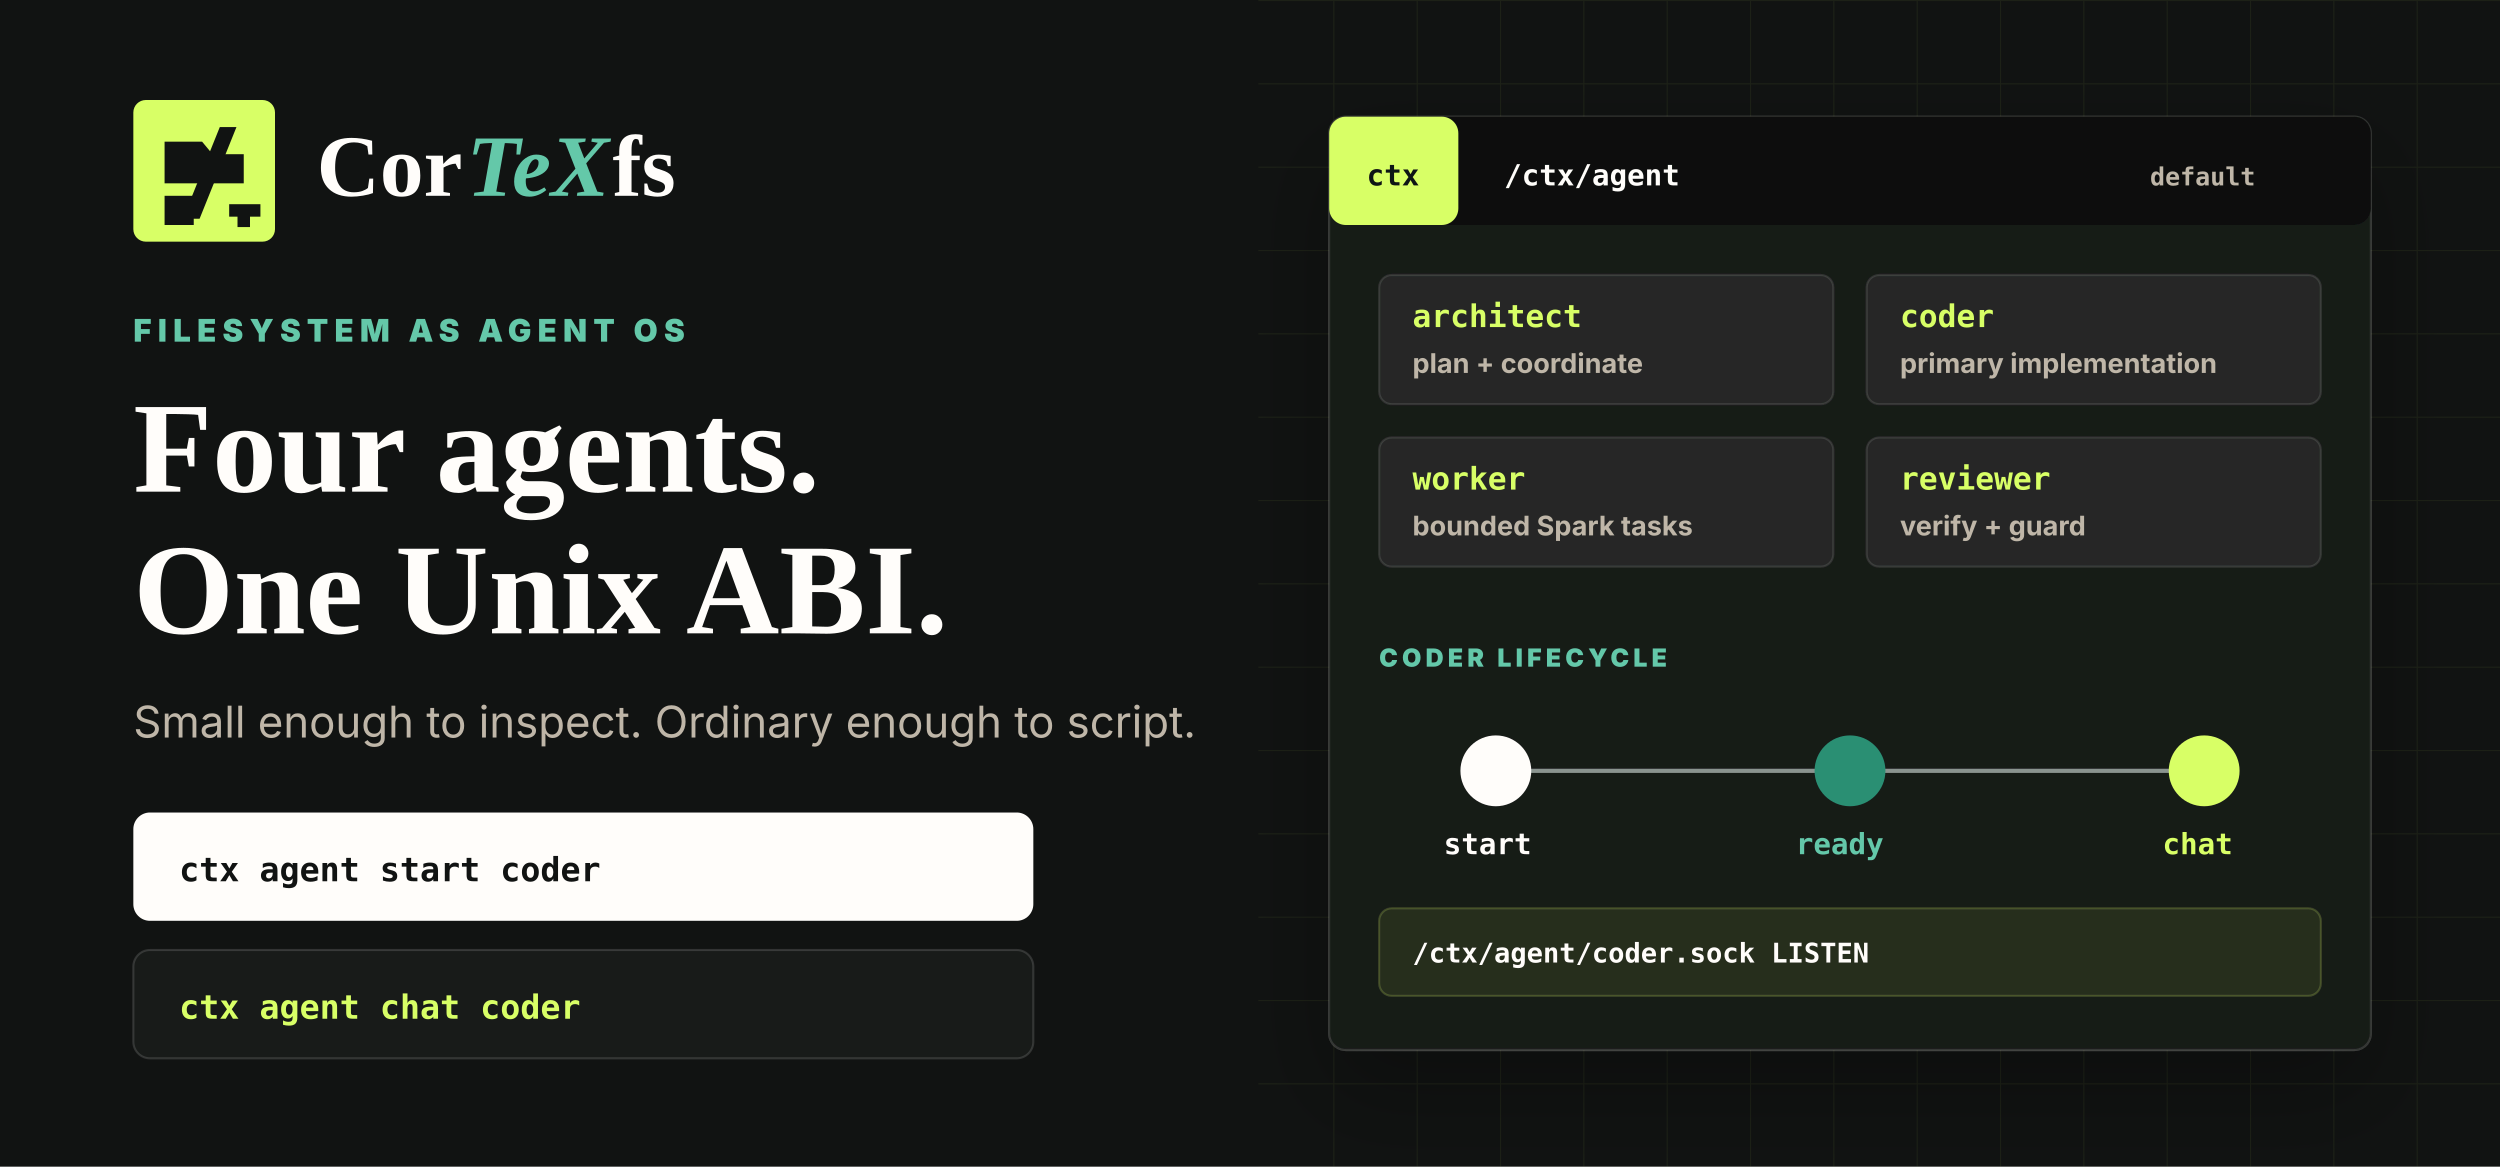
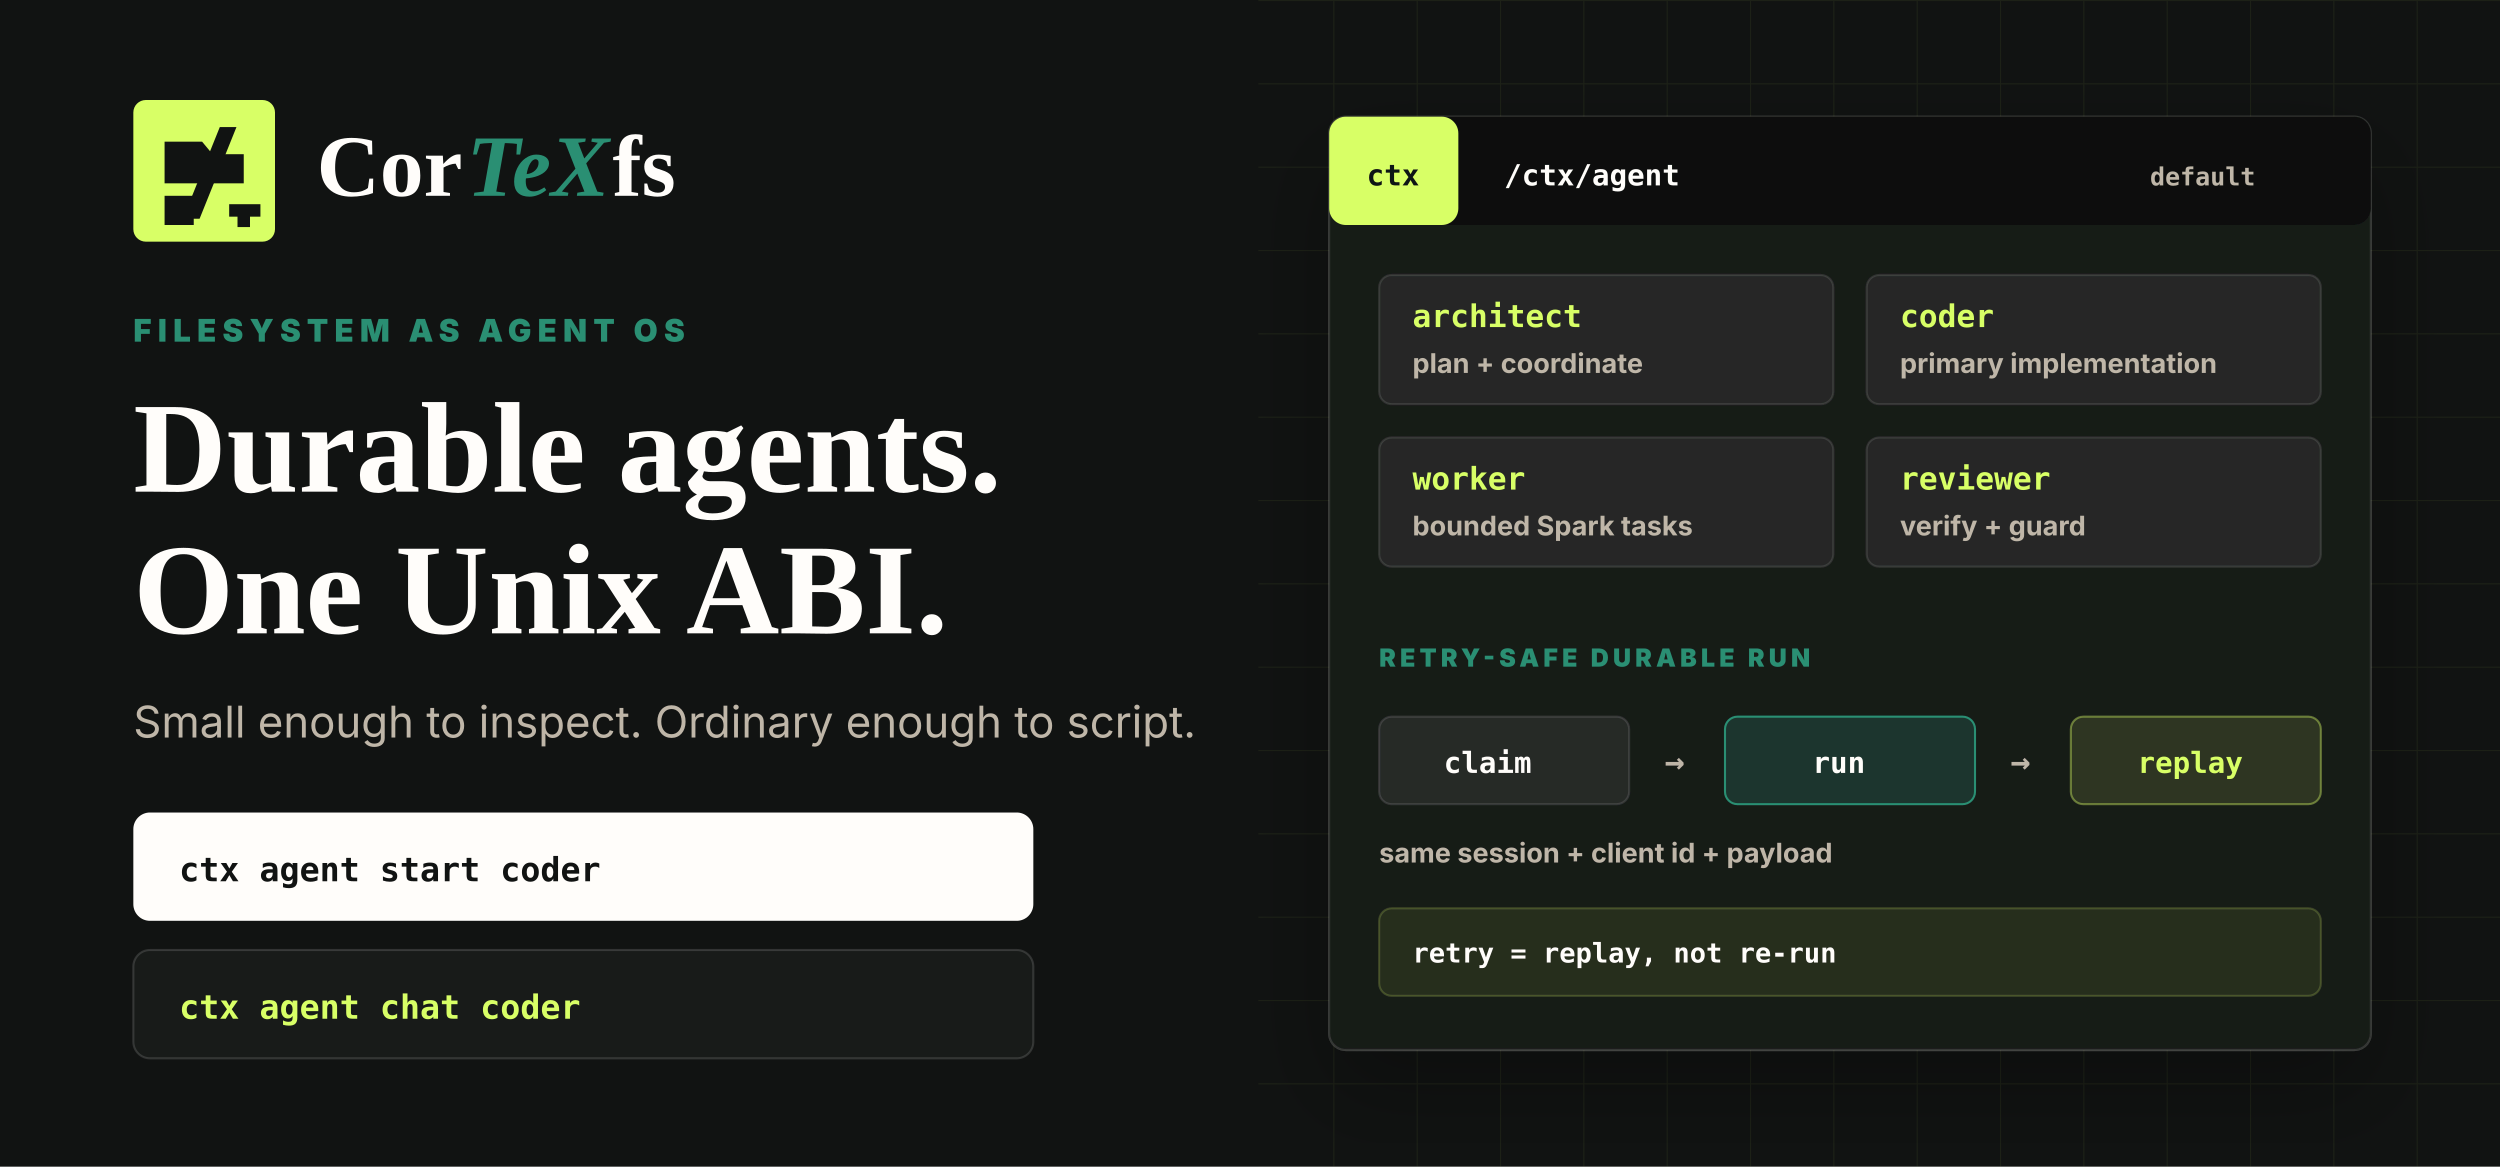
<svg xmlns="http://www.w3.org/2000/svg" width="1200" height="560" viewBox="0 0 1200 560" role="img" aria-labelledby="title desc">
  <defs>
    <pattern id="grid" width="40" height="40" patternUnits="userSpaceOnUse">
      <path d="M40 0H0V40" fill="none" stroke="#d8ff66" stroke-opacity=".06" />
    </pattern>
-     <filter id="shadow" x="-20%" y="-20%" width="140%" height="140%">
+     <filter id="shadow" x="-8%" y="-10%" width="116%" height="120%">
      <feDropShadow dx="0" dy="20" stdDeviation="22" flood-color="#000" flood-opacity=".28" />
    </filter>
-     <style>.serif{font-family:Georgia,"Times New Roman",serif}.sans{font-family:Inter,ui-sans-serif,system-ui,-apple-system,"Segoe UI",sans-serif}.mono{font-family:ui-monospace,SFMono-Regular,Menlo,Consolas,monospace}.paper{fill:#fffdfa}.muted{fill:#bfb6a8}.mint{fill:#64c8a9}.lime{fill:#d8ff66}.ink{fill:#111312}.soft{fill:#fffdfa;fill-opacity:.06;stroke:#fffdfa;stroke-opacity:.11}</style>
+     <style>.serif{font-family:Georgia,"Times New Roman",serif}.sans{font-family:Inter,ui-sans-serif,system-ui,-apple-system,"Segoe UI",sans-serif}.mono{font-family:ui-monospace,SFMono-Regular,Menlo,Consolas,monospace}.paper{fill:#fffdfa}.muted{fill:#bfb6a8}.mint{fill:#2a8f73}.lime{fill:#d8ff66}.ink{fill:#111312}.soft{fill:#fffdfa;fill-opacity:.06;stroke:#fffdfa;stroke-opacity:.11}</style>
  </defs>
  <rect width="1200" height="560" fill="#111312" />
  <rect x="604" width="596" height="560" fill="url(#grid)" />
  <g transform="translate(64 48)">
    <rect width="68" height="68" rx="6" fill="#d8ff66" />
    <path fill="#111312" d="M41.5 13h8L31.8 57h-8l17.7-44Z" />
    <path fill="#111312" d="M15 20h18l5 6h15v14H15V20Zm0 26h14v14H15V46Zm31 4h15v6h-5v5h-6v-5h-4v-6Z" />
    <text class="serif paper" x="88" y="46" font-size="42" font-weight="700">Cor</text>
    <text class="serif mint" x="160" y="46" font-size="42" font-weight="700" font-style="italic">TeX</text>
    <text class="serif paper" x="230" y="46" font-size="42" font-weight="700">fs</text>
  </g>
  <g transform="translate(64 164)">
    <text class="sans mint" x="0" y="0" font-size="15" font-weight="900" letter-spacing="3">FILESYSTEM AS AGENT OS</text>
-     <text class="serif paper" x="0" y="72" font-size="62" font-weight="650">Four agents.</text>
+     <text class="serif paper" x="0" y="72" font-size="62" font-weight="650">Durable agents.</text>
    <text class="serif paper" x="0" y="140" font-size="62" font-weight="650">One Unix ABI.</text>
    <text class="sans muted" x="0" y="190" font-size="21">Small enough to inspect. Ordinary enough to script.</text>
    <rect x="0" y="226" width="432" height="52" rx="8" fill="#fffdfa" />
    <text class="mono ink" x="22" y="259" font-size="16" font-weight="900">ctx agent start coder</text>
    <rect x="0" y="292" width="432" height="52" rx="8" fill="#181b19" stroke="#fffdfa" stroke-opacity=".14" />
    <text class="mono lime" x="22" y="325" font-size="16" font-weight="900">ctx agent chat coder</text>
  </g>
  <g transform="translate(638 56)" filter="url(#shadow)">
    <rect width="500" height="448" rx="8" fill="#181b19" stroke="#fffdfa" stroke-opacity=".13" />
    <rect width="500" height="52" rx="8" fill="#0f1110" />
    <rect width="62" height="52" rx="8" fill="#d8ff66" />
    <text class="mono ink" x="18" y="33" font-size="14" font-weight="950">ctx</text>
    <text class="mono paper" x="84" y="33" font-size="14" font-weight="850">/ctx/agent</text>
    <text class="mono muted" x="394" y="33" font-size="12" font-weight="850">default</text>
    <g transform="translate(24 76)">
      <rect class="soft" width="218" height="62" rx="6" />
      <text class="mono lime" x="16" y="25" font-size="15" font-weight="900">architect</text>
      <text class="sans muted" x="16" y="47" font-size="13" font-weight="700">plan + coordinate</text>
      <rect class="soft" x="234" width="218" height="62" rx="6" />
      <text class="mono lime" x="250" y="25" font-size="15" font-weight="900">coder</text>
      <text class="sans muted" x="250" y="47" font-size="13" font-weight="700">primary implementation</text>
      <rect class="soft" y="78" width="218" height="62" rx="6" />
      <text class="mono lime" x="16" y="103" font-size="15" font-weight="900">worker</text>
      <text class="sans muted" x="16" y="125" font-size="13" font-weight="700">bounded Spark tasks</text>
      <rect class="soft" x="234" y="78" width="218" height="62" rx="6" />
      <text class="mono lime" x="250" y="103" font-size="15" font-weight="900">reviewer</text>
      <text class="sans muted" x="250" y="125" font-size="13" font-weight="700">verify + guard</text>
-       <text class="sans mint" x="0" y="188" font-size="12" font-weight="900" letter-spacing="2">CODER LIFECYCLE</text>
-       <line x1="56" y1="238" x2="396" y2="238" stroke="#8a948f" stroke-width="2" />
-       <circle cx="56" cy="238" r="17" fill="#fffdfa" />
-       <circle cx="226" cy="238" r="17" fill="#2a8f73" />
-       <circle cx="396" cy="238" r="17" fill="#d8ff66" />
-       <text class="mono paper" x="31" y="278" font-size="14" font-weight="850">start</text>
-       <text class="mono mint" x="200" y="278" font-size="14" font-weight="850">ready</text>
-       <text class="mono lime" x="376" y="278" font-size="14" font-weight="850">chat</text>
+       <text class="sans mint" x="0" y="188" font-size="12" font-weight="900" letter-spacing="2">RETRY-SAFE DURABLE RUN</text>
+       <rect x="0" y="212" width="120" height="42" rx="6" fill="#fffdfa" fill-opacity=".07" stroke="#fffdfa" stroke-opacity=".12" />
+       <text class="mono paper" x="31" y="239" font-size="14" font-weight="850">claim</text>
+       <text class="mono muted" x="137" y="239" font-size="16" font-weight="850">→</text>
+       <rect x="166" y="212" width="120" height="42" rx="6" fill="#2a8f73" fill-opacity=".22" stroke="#2a8f73" />
+       <text class="mono paper" x="208" y="239" font-size="14" font-weight="850">run</text>
+       <text class="mono muted" x="303" y="239" font-size="16" font-weight="850">→</text>
+       <rect x="332" y="212" width="120" height="42" rx="6" fill="#d8ff66" fill-opacity=".12" stroke="#d8ff66" stroke-opacity=".4" />
+       <text class="mono lime" x="364" y="239" font-size="14" font-weight="850">replay</text>
+       <text class="sans muted" x="0" y="282" font-size="13" font-weight="700">same session + client id + payload</text>
      <rect x="0" y="304" width="452" height="42" rx="6" fill="#d8ff66" fill-opacity=".08" stroke="#d8ff66" stroke-opacity=".2" />
-       <text class="mono paper" x="16" y="330" font-size="13" font-weight="850">/ctx/agent/coder.sock  LISTEN</text>
+       <text class="mono paper" x="16" y="330" font-size="13" font-weight="850">retry = replay, not re-run</text>
    </g>
  </g>
</svg>
